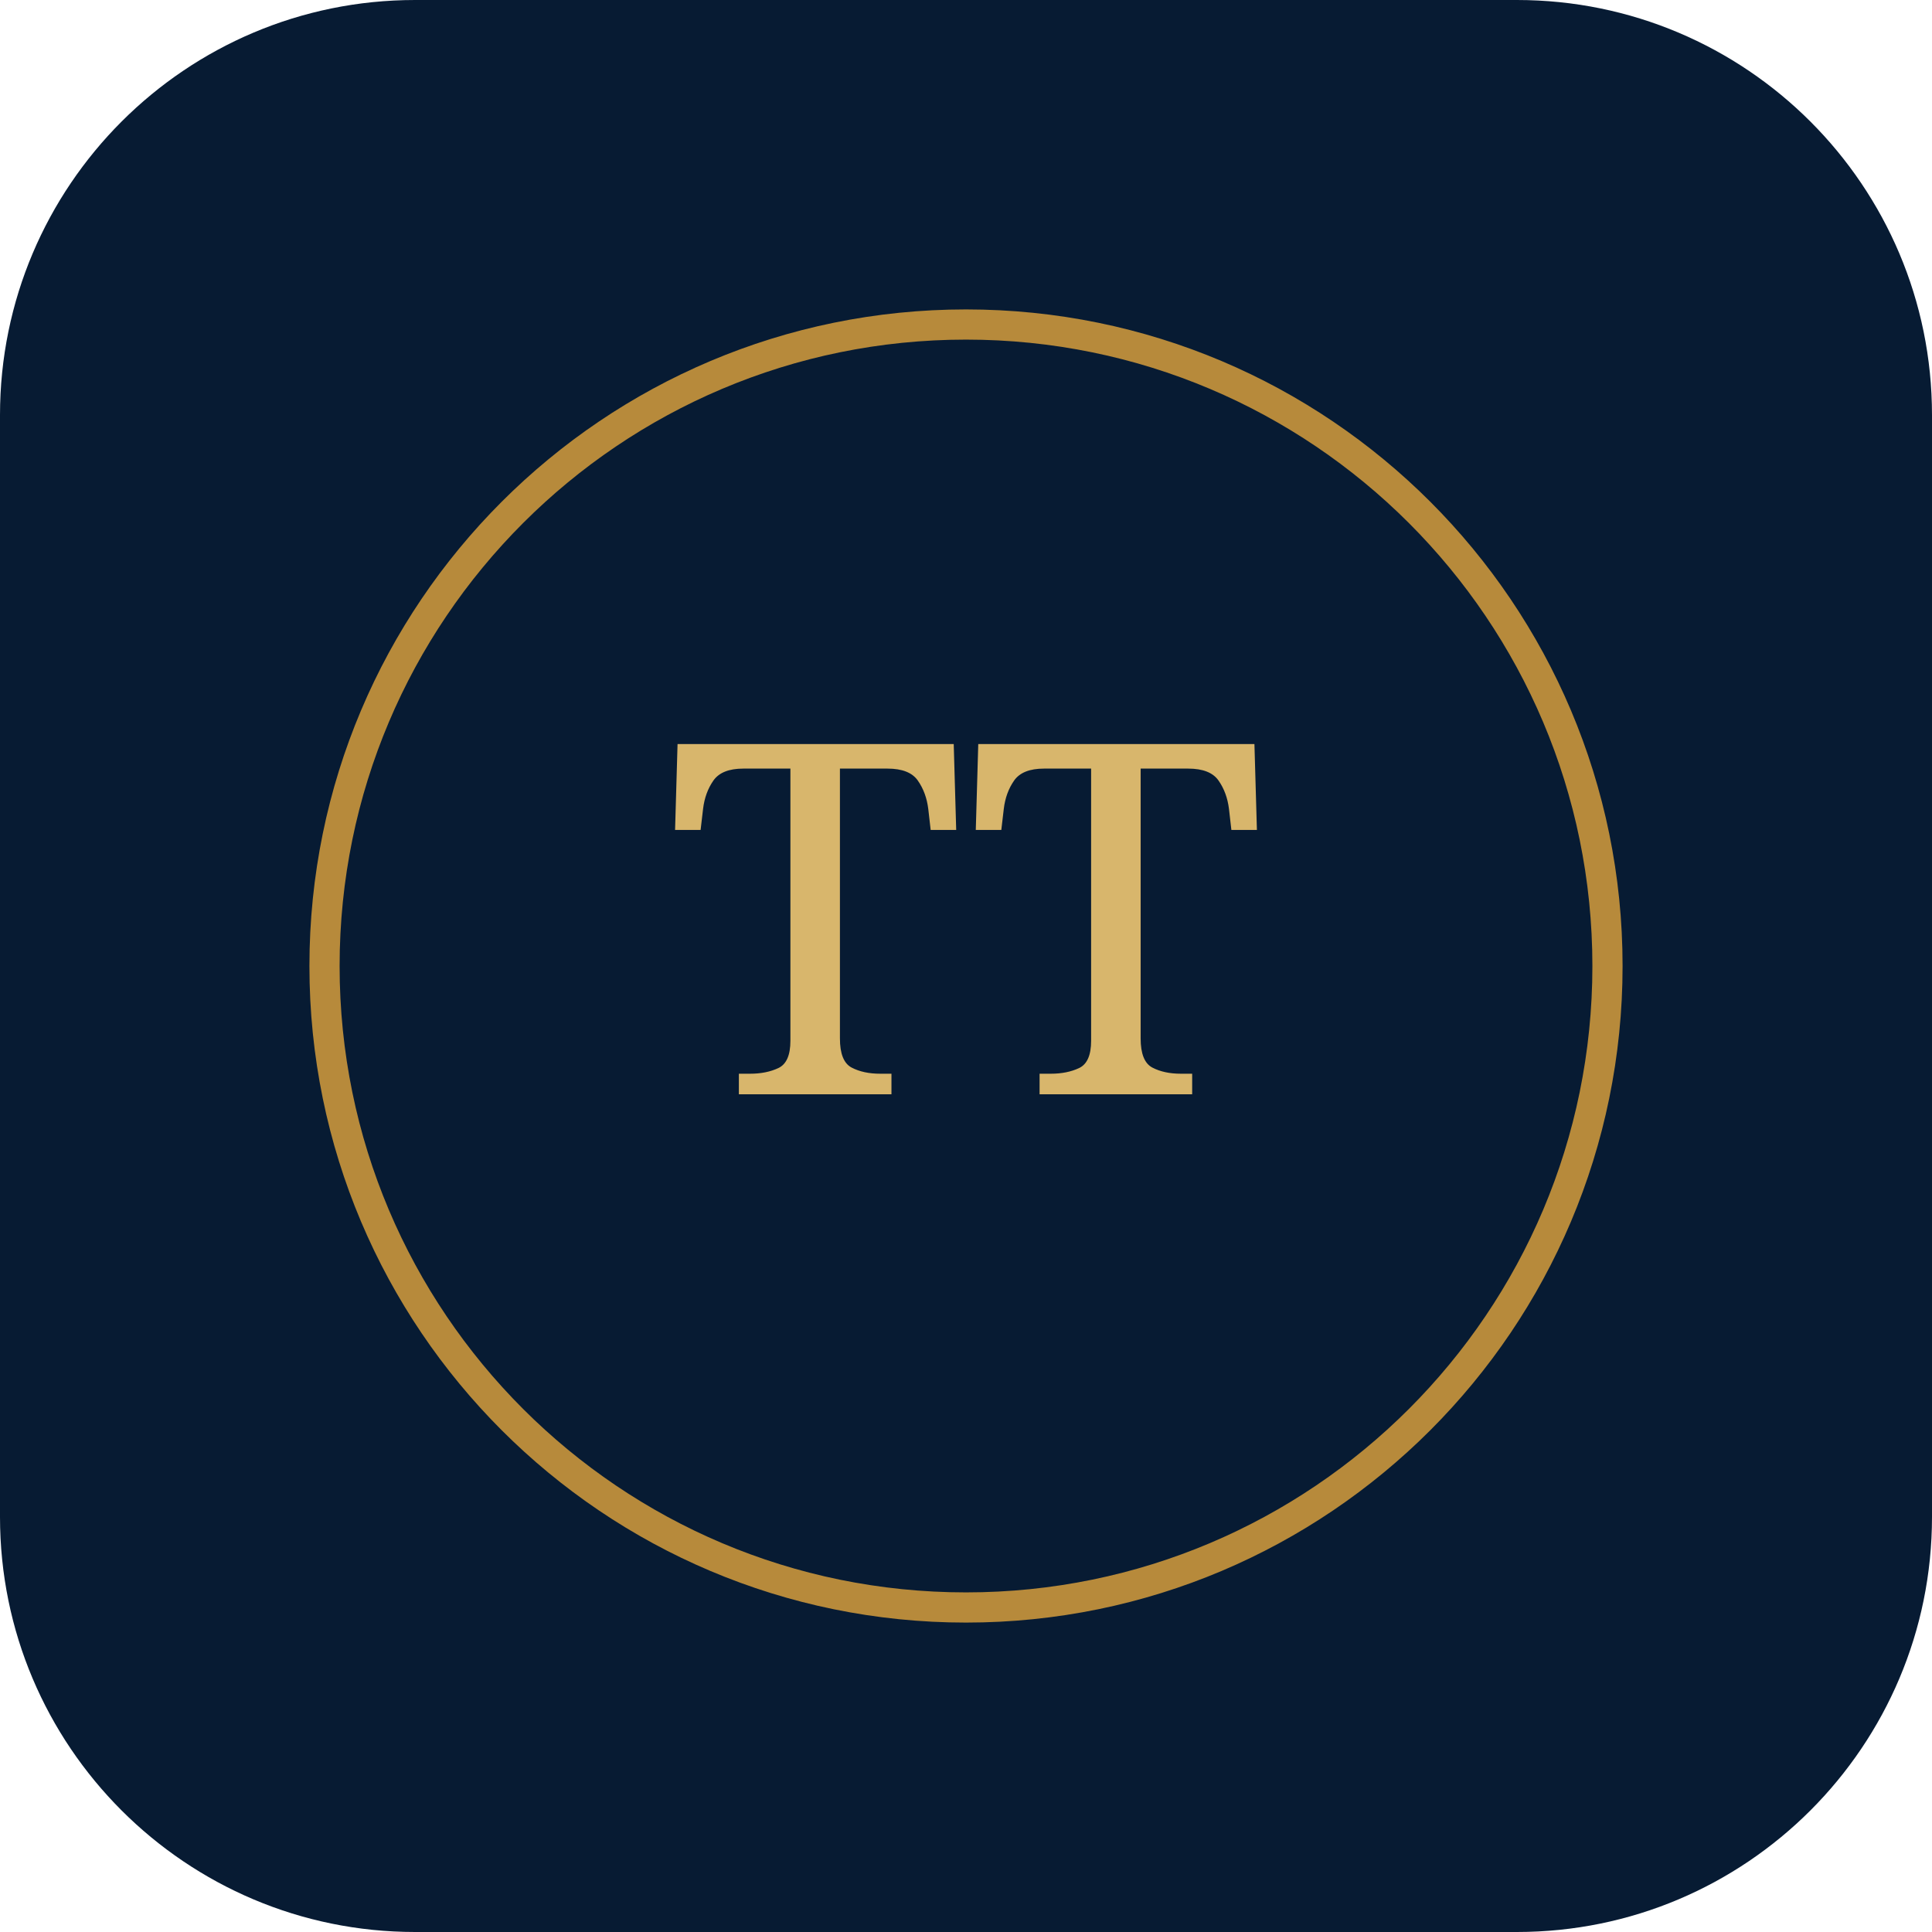
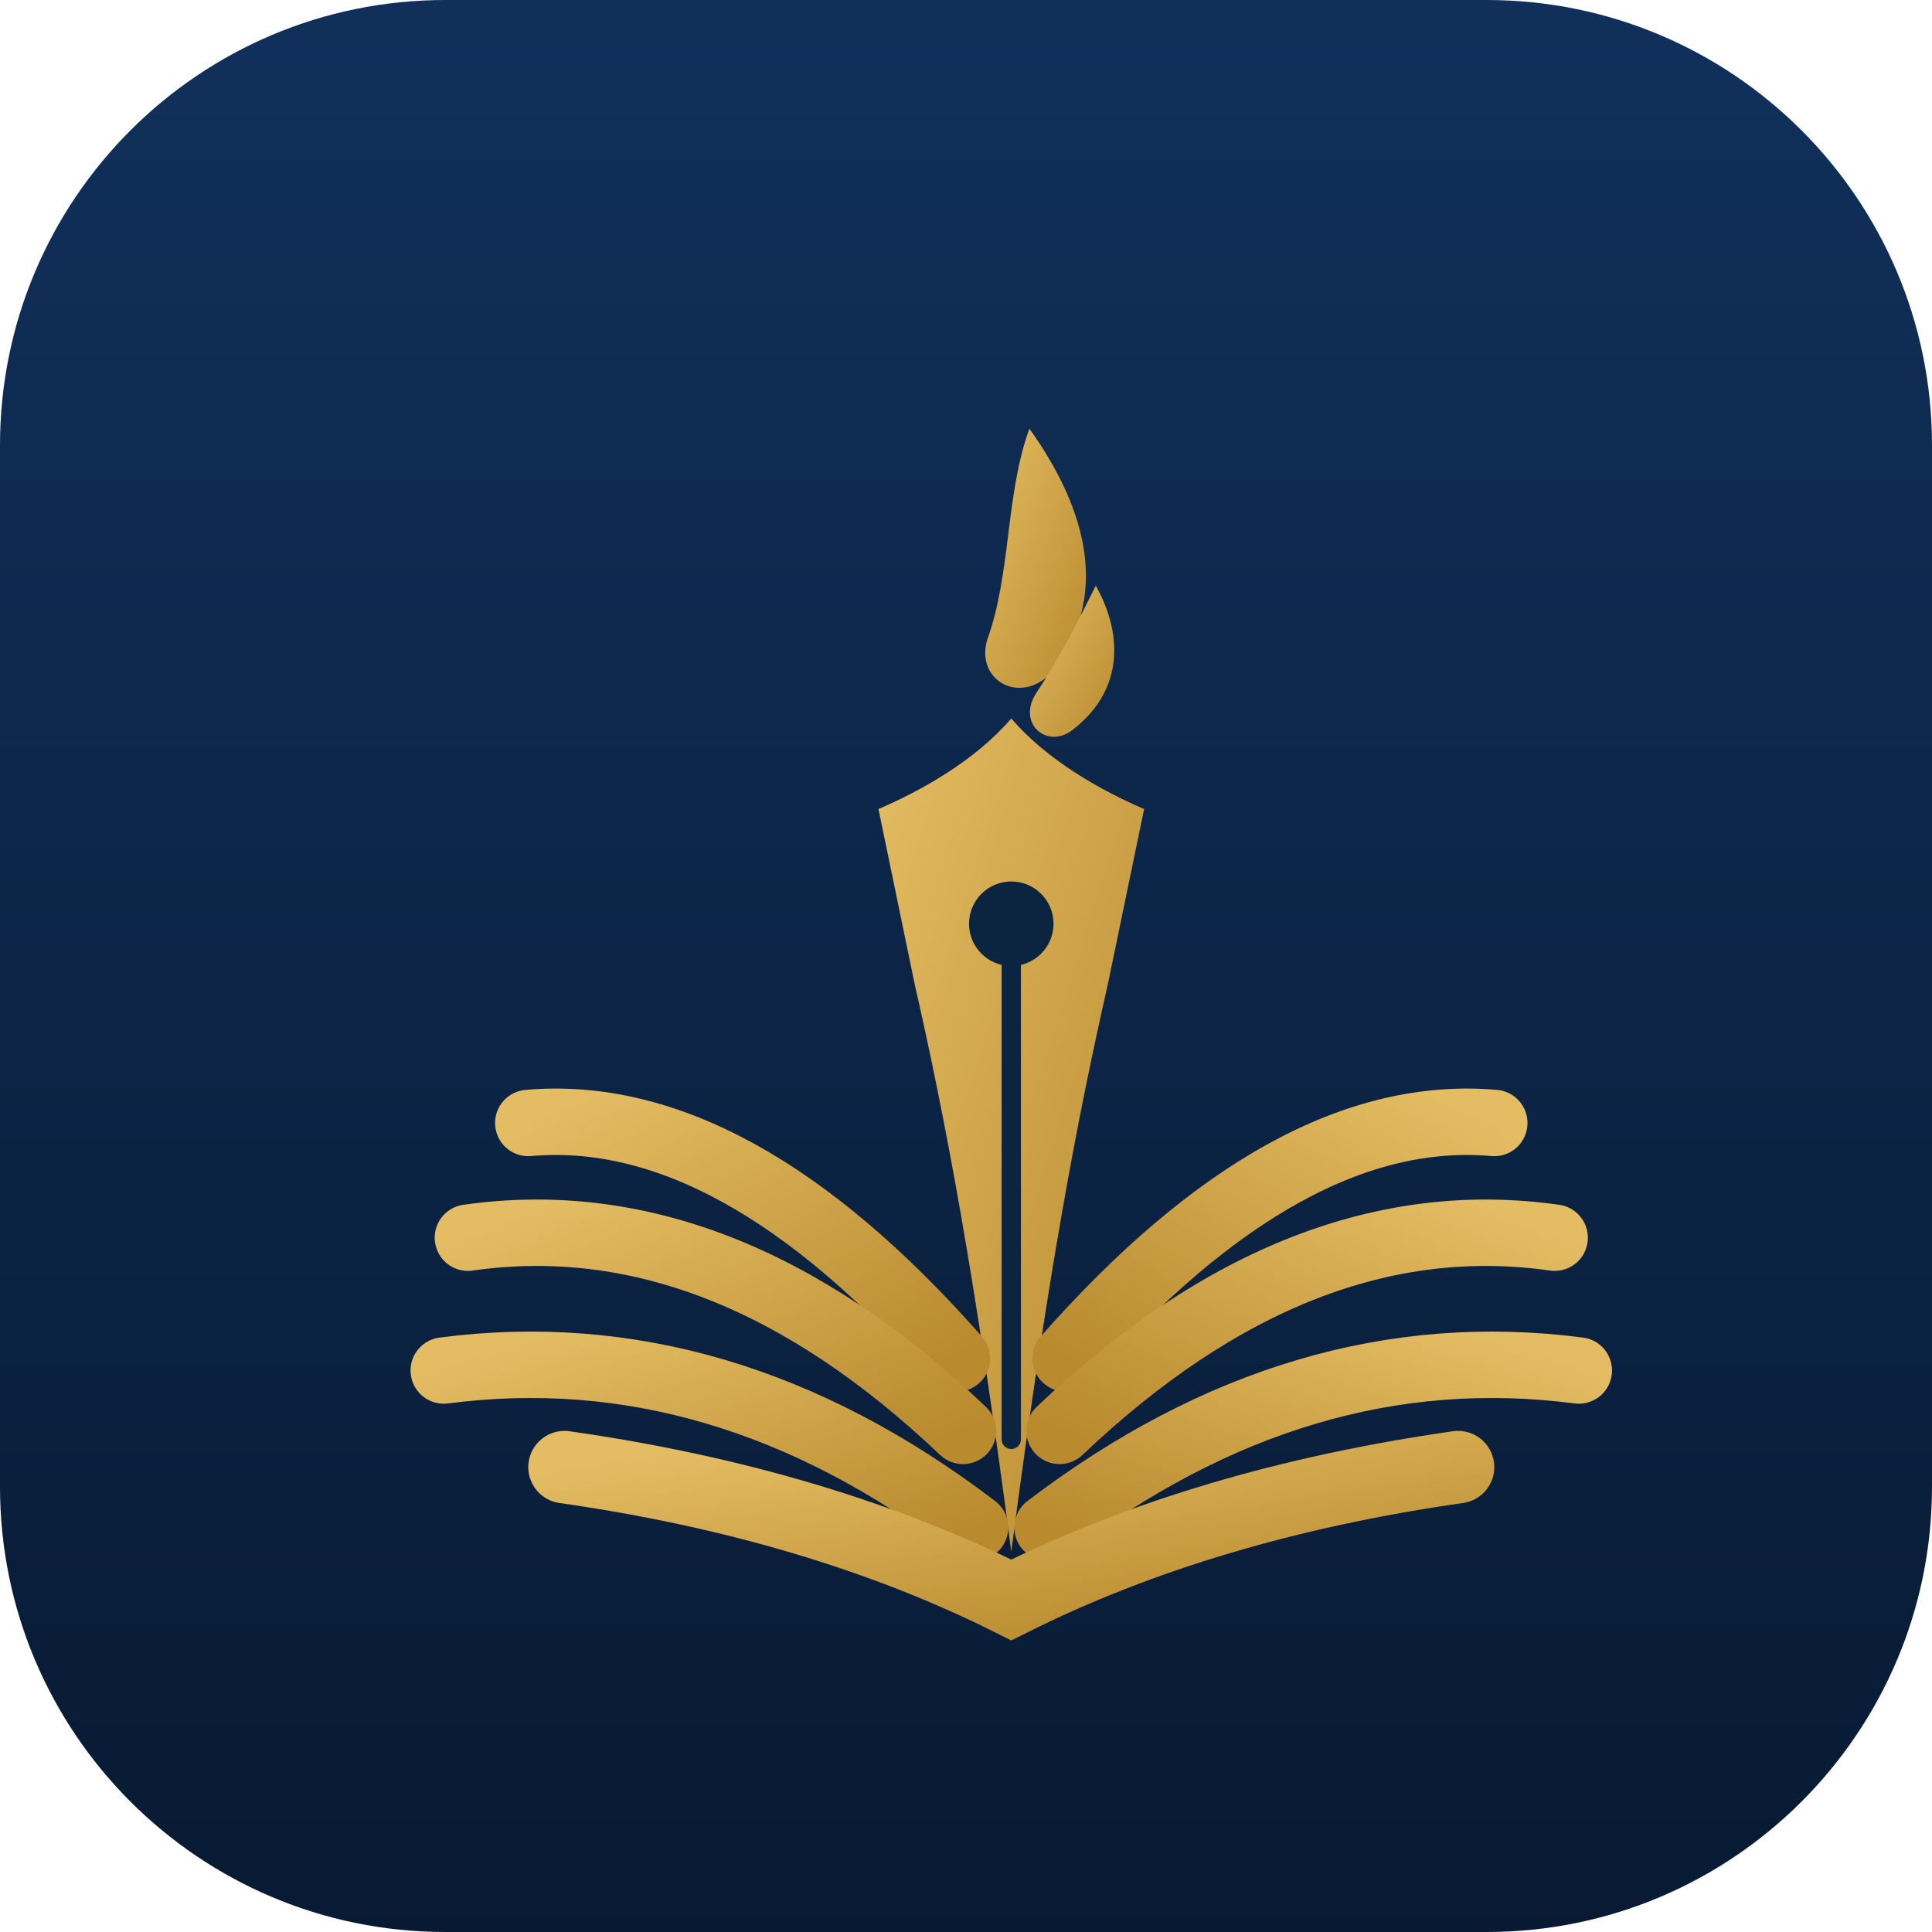
<svg xmlns="http://www.w3.org/2000/svg" viewBox="0 0 512 512">
-   <rect width="512" height="512" rx="110" fill="#071b33" />
-   <circle cx="256" cy="256" r="170" fill="none" stroke="#b78a3b" stroke-width="8" />
-   <text x="256" y="290" text-anchor="middle" font-family="Georgia" font-size="130" fill="#d8b66c">TT</text>
+   <defs>
+     <linearGradient id="bg" x1="0" y1="0" x2="0" y2="1">
+       <stop offset="0" stop-color="#10305B" />
+       <stop offset="1" stop-color="#081A33" />
+     </linearGradient>
+     <linearGradient id="gold" x1="0" y1="0" x2="1" y2="1">
+       <stop offset="0" stop-color="#E3BC63" />
+       <stop offset="1" stop-color="#B98A2E" />
+     </linearGradient>
+   </defs>
+   <rect width="512" height="512" rx="118" fill="url(#bg)" />
+   <g transform="translate(76,104) scale(1.6)">
+     <path fill="url(#gold)" d="M123,6 C133,20 136,34 127,46 C122,52 114,48 116,41 C120,30 119,17 123,6 Z" />
+     <path fill="url(#gold)" d="M134,32 C139,41 138,50 130,56 C126,59 121,55 124,50 C128,44 131,38 134,32 Z" />
+     <path fill="url(#gold)" d="M120,54 C126,61 135,66 142,69 L136,98 C131,120 126,146 120,192 C114,146 109,120 104,98 L98,69 C105,66 114,61 120,54 Z" />
+     <circle cx="120" cy="88" r="7" fill="#0B2440" />
+     <rect x="118.4" y="93" width="3.2" height="82" rx="1.6" fill="#0B2440" />
+     <g fill="none" stroke="url(#gold)" stroke-linecap="round">
+       <path stroke-width="11" d="M111,160 Q74,118 40,121" />
+       <path stroke-width="11" d="M112,172 Q72,134 30,140" />
+       <path stroke-width="11" d="M114,188 Q72,156 26,162" />
+     </g>
+     <g fill="none" stroke="url(#gold)" stroke-linecap="round" transform="translate(240,0) scale(-1,1)">
+       <path stroke-width="11" d="M111,160 Q74,118 40,121" />
+       <path stroke-width="11" d="M112,172 Q72,134 30,140" />
+       <path stroke-width="11" d="M114,188 Q72,156 26,162" />
+     </g>
+     <path fill="none" stroke="url(#gold)" stroke-width="12" stroke-linecap="round" d="M46,178 Q88,184 120,200 Q152,184 194,178" />
+   </g>
</svg>
